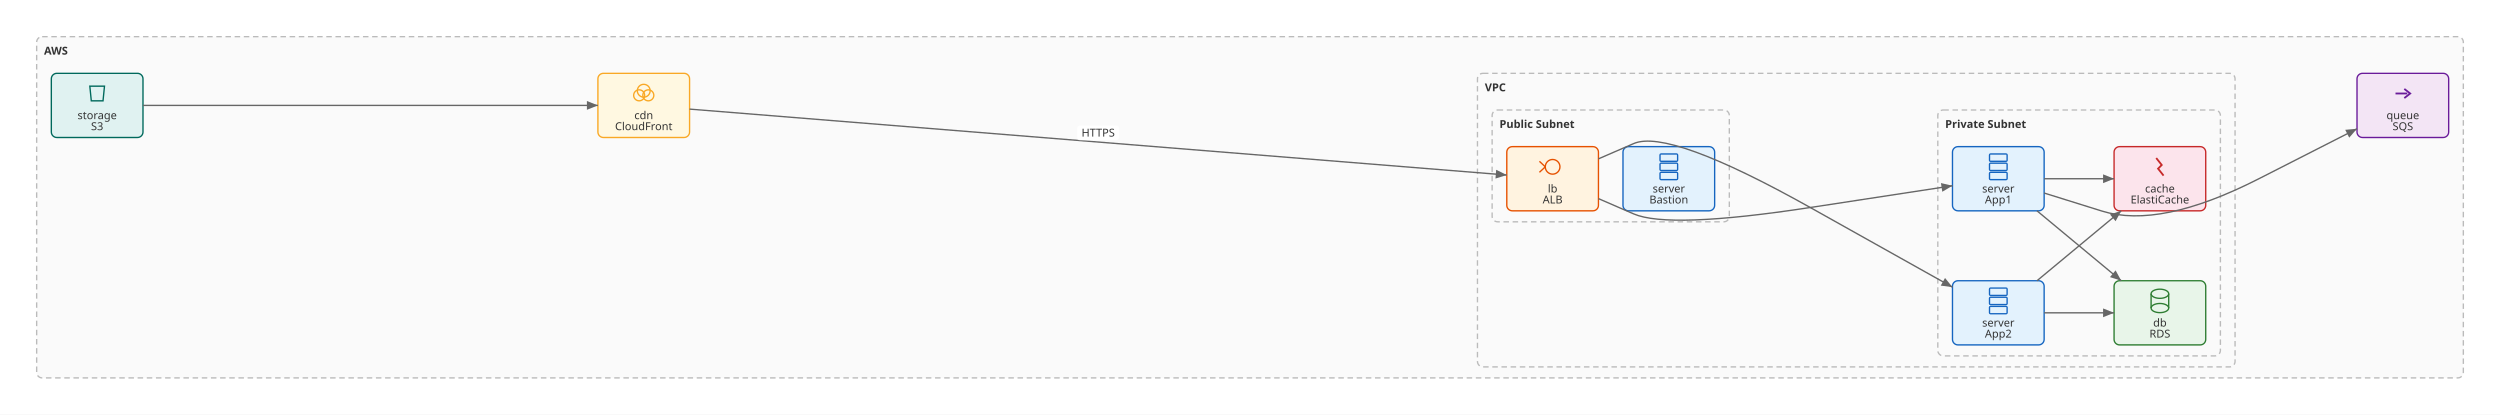
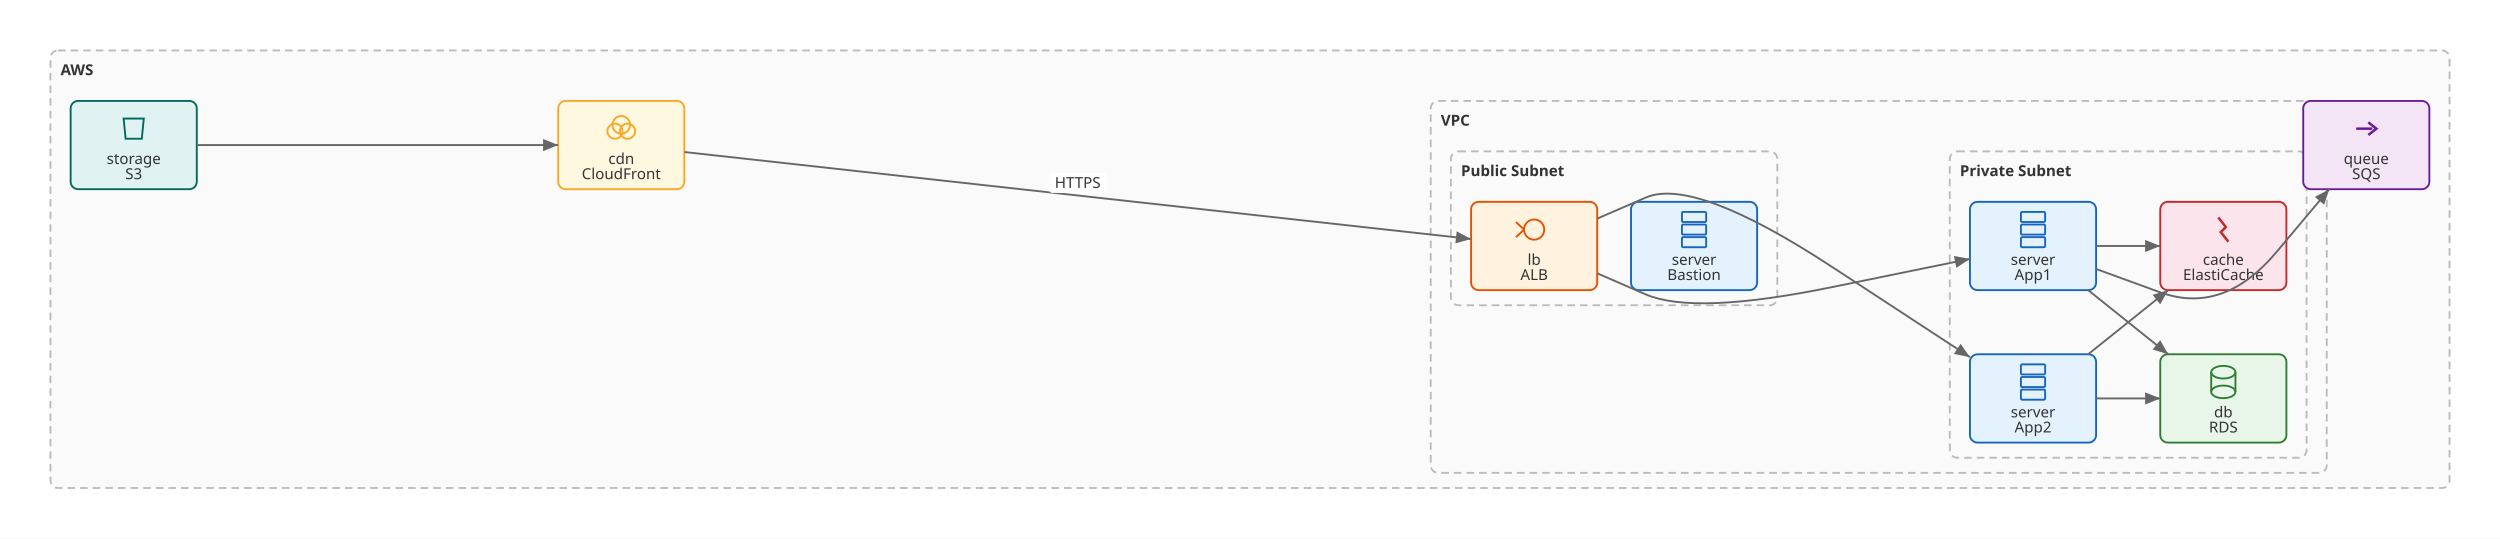
- <svg xmlns="http://www.w3.org/2000/svg" width="2727.517" height="452.293" viewBox="0 0 2727.517 452.293">
+ <svg xmlns="http://www.w3.org/2000/svg" width="1981.908" height="426.862" viewBox="0 0 1981.908 426.862">
  <rect width="100%" height="100%" fill="white" />
  <style>text { font-family: sans-serif; font-size: 12px; fill: #333; }</style>
  <defs>
    <marker id="arrow" viewBox="0 0 10 10" refX="10" refY="5" markerWidth="8" markerHeight="8" orient="auto">
      <polygon points="0,1 10,5 0,9" fill="#666" />
    </marker>
  </defs>
-   <rect x="40" y="40" width="2647.517" height="372.293" rx="6" fill="#fafafa" stroke="#bbb" stroke-width="1.5" stroke-dasharray="6,4" />
+   <rect x="40" y="40" width="1901.908" height="346.862" rx="6" fill="#fafafa" stroke="#bbb" stroke-width="1.5" stroke-dasharray="6,4" />
  <text x="48" y="59.6" font-weight="bold" font-size="13">AWS</text>
-   <rect x="1611.921" y="80" width="826.543" height="320.293" rx="6" fill="#fafafa" stroke="#bbb" stroke-width="1.5" stroke-dasharray="6,4" />
-   <text x="1619.921" y="99.6" font-weight="bold" font-size="13">VPC</text>
-   <rect x="1627.921" y="120" width="258.773" height="122" rx="6" fill="#fafafa" stroke="#bbb" stroke-width="1.5" stroke-dasharray="6,4" />
-   <text x="1635.921" y="139.6" font-weight="bold" font-size="13">Public Subnet</text>
-   <rect x="1643.921" y="160" width="100" height="70" rx="6" fill="#fff3e0" stroke="#e65100" stroke-width="1.5" />
-   <circle cx="1693.921" cy="182" r="8" fill="none" stroke="#e65100" stroke-width="1.5" />
-   <line x1="1685.921" y1="182" x2="1679.521" y2="176" stroke="#e65100" stroke-width="1.5" />
-   <line x1="1685.921" y1="182" x2="1679.521" y2="188" stroke="#e65100" stroke-width="1.5" />
-   <text x="1693.921" y="222" text-anchor="middle" font-size="11">ALB</text>
-   <text x="1693.921" y="210" text-anchor="middle" font-size="9" fill="#e65100">lb</text>
-   <rect x="1770.693" y="160" width="100" height="70" rx="6" fill="#e3f2fd" stroke="#1565c0" stroke-width="1.5" />
-   <rect x="1811.093" y="168" width="19.2" height="8" rx="1" fill="none" stroke="#1565c0" stroke-width="1.5" />
-   <rect x="1811.093" y="178" width="19.2" height="8" rx="1" fill="none" stroke="#1565c0" stroke-width="1.5" />
-   <rect x="1811.093" y="188" width="19.2" height="8" rx="1" fill="none" stroke="#1565c0" stroke-width="1.5" />
-   <text x="1820.693" y="222" text-anchor="middle" font-size="11">Bastion</text>
-   <text x="1820.693" y="210" text-anchor="middle" font-size="9" fill="#1565c0">server</text>
-   <rect x="2114.171" y="120" width="308.293" height="268.293" rx="6" fill="#fafafa" stroke="#bbb" stroke-width="1.5" stroke-dasharray="6,4" />
-   <text x="2122.171" y="139.6" font-weight="bold" font-size="13">Private Subnet</text>
-   <rect x="2130.171" y="160" width="100" height="70" rx="6" fill="#e3f2fd" stroke="#1565c0" stroke-width="1.5" />
-   <rect x="2170.571" y="168" width="19.2" height="8" rx="1" fill="none" stroke="#1565c0" stroke-width="1.5" />
-   <rect x="2170.571" y="178" width="19.2" height="8" rx="1" fill="none" stroke="#1565c0" stroke-width="1.5" />
-   <rect x="2170.571" y="188" width="19.2" height="8" rx="1" fill="none" stroke="#1565c0" stroke-width="1.5" />
-   <text x="2180.171" y="222" text-anchor="middle" font-size="11">App1</text>
-   <text x="2180.171" y="210" text-anchor="middle" font-size="9" fill="#1565c0">server</text>
-   <rect x="2130.171" y="306.293" width="100" height="70" rx="6" fill="#e3f2fd" stroke="#1565c0" stroke-width="1.5" />
-   <rect x="2170.571" y="314.293" width="19.2" height="8" rx="1" fill="none" stroke="#1565c0" stroke-width="1.5" />
-   <rect x="2170.571" y="324.293" width="19.2" height="8" rx="1" fill="none" stroke="#1565c0" stroke-width="1.5" />
-   <rect x="2170.571" y="334.293" width="19.2" height="8" rx="1" fill="none" stroke="#1565c0" stroke-width="1.5" />
-   <text x="2180.171" y="368.293" text-anchor="middle" font-size="11">App2</text>
-   <text x="2180.171" y="356.293" text-anchor="middle" font-size="9" fill="#1565c0">server</text>
-   <rect x="2306.464" y="306.293" width="100" height="70" rx="6" fill="#e8f5e9" stroke="#2e7d32" stroke-width="1.5" />
-   <ellipse cx="2356.464" cy="320.493" rx="9.6" ry="5" fill="none" stroke="#2e7d32" stroke-width="1.5" />
-   <line x1="2346.864" y1="320.493" x2="2346.864" y2="336.093" stroke="#2e7d32" stroke-width="1.5" />
-   <line x1="2366.064" y1="320.493" x2="2366.064" y2="336.093" stroke="#2e7d32" stroke-width="1.5" />
-   <ellipse cx="2356.464" cy="336.093" rx="9.6" ry="5" fill="none" stroke="#2e7d32" stroke-width="1.5" />
-   <text x="2356.464" y="368.293" text-anchor="middle" font-size="11">RDS</text>
-   <text x="2356.464" y="356.293" text-anchor="middle" font-size="9" fill="#2e7d32">db</text>
-   <rect x="2306.464" y="160" width="100" height="70" rx="6" fill="#fce4ec" stroke="#c62828" stroke-width="1.5" />
-   <polyline points="2352.464,172.4 2358.464,180 2354.464,184 2360.464,191.6" fill="none" stroke="#c62828" stroke-width="2" />
-   <text x="2356.464" y="222" text-anchor="middle" font-size="11">ElastiCache</text>
-   <text x="2356.464" y="210" text-anchor="middle" font-size="9" fill="#c62828">cache</text>
+   <rect x="1134.213" y="80" width="710.355" height="294.862" rx="6" fill="#fafafa" stroke="#bbb" stroke-width="1.5" stroke-dasharray="6,4" />
+   <text x="1142.213" y="99.6" font-weight="bold" font-size="13">VPC</text>
+   <rect x="1150.213" y="120" width="258.773" height="122" rx="6" fill="#fafafa" stroke="#bbb" stroke-width="1.5" stroke-dasharray="6,4" />
+   <text x="1158.213" y="139.6" font-weight="bold" font-size="13">Public Subnet</text>
+   <rect x="1166.213" y="160" width="100" height="70" rx="6" fill="#fff3e0" stroke="#e65100" stroke-width="1.5" />
+   <circle cx="1216.213" cy="182" r="8" fill="none" stroke="#e65100" stroke-width="1.5" />
+   <line x1="1208.213" y1="182" x2="1201.813" y2="176" stroke="#e65100" stroke-width="1.5" />
+   <line x1="1208.213" y1="182" x2="1201.813" y2="188" stroke="#e65100" stroke-width="1.5" />
+   <text x="1216.213" y="222" text-anchor="middle" font-size="11">ALB</text>
+   <text x="1216.213" y="210" text-anchor="middle" font-size="9" fill="#e65100">lb</text>
+   <rect x="1292.986" y="160" width="100" height="70" rx="6" fill="#e3f2fd" stroke="#1565c0" stroke-width="1.5" />
+   <rect x="1333.386" y="168" width="19.2" height="8" rx="1" fill="none" stroke="#1565c0" stroke-width="1.5" />
+   <rect x="1333.386" y="178" width="19.2" height="8" rx="1" fill="none" stroke="#1565c0" stroke-width="1.5" />
+   <rect x="1333.386" y="188" width="19.2" height="8" rx="1" fill="none" stroke="#1565c0" stroke-width="1.5" />
+   <text x="1342.986" y="222" text-anchor="middle" font-size="11">Bastion</text>
+   <text x="1342.986" y="210" text-anchor="middle" font-size="9" fill="#1565c0">server</text>
+   <rect x="1545.706" y="120" width="282.862" height="242.862" rx="6" fill="#fafafa" stroke="#bbb" stroke-width="1.5" stroke-dasharray="6,4" />
+   <text x="1553.706" y="139.6" font-weight="bold" font-size="13">Private Subnet</text>
+   <rect x="1561.706" y="160" width="100" height="70" rx="6" fill="#e3f2fd" stroke="#1565c0" stroke-width="1.5" />
+   <rect x="1602.106" y="168" width="19.2" height="8" rx="1" fill="none" stroke="#1565c0" stroke-width="1.5" />
+   <rect x="1602.106" y="178" width="19.2" height="8" rx="1" fill="none" stroke="#1565c0" stroke-width="1.5" />
+   <rect x="1602.106" y="188" width="19.2" height="8" rx="1" fill="none" stroke="#1565c0" stroke-width="1.5" />
+   <text x="1611.706" y="222" text-anchor="middle" font-size="11">App1</text>
+   <text x="1611.706" y="210" text-anchor="middle" font-size="9" fill="#1565c0">server</text>
+   <rect x="1561.706" y="280.862" width="100" height="70" rx="6" fill="#e3f2fd" stroke="#1565c0" stroke-width="1.5" />
+   <rect x="1602.106" y="288.862" width="19.2" height="8" rx="1" fill="none" stroke="#1565c0" stroke-width="1.5" />
+   <rect x="1602.106" y="298.862" width="19.2" height="8" rx="1" fill="none" stroke="#1565c0" stroke-width="1.5" />
+   <rect x="1602.106" y="308.862" width="19.2" height="8" rx="1" fill="none" stroke="#1565c0" stroke-width="1.5" />
+   <text x="1611.706" y="342.862" text-anchor="middle" font-size="11">App2</text>
+   <text x="1611.706" y="330.862" text-anchor="middle" font-size="9" fill="#1565c0">server</text>
+   <rect x="1712.568" y="280.862" width="100" height="70" rx="6" fill="#e8f5e9" stroke="#2e7d32" stroke-width="1.5" />
+   <ellipse cx="1762.568" cy="295.062" rx="9.6" ry="5" fill="none" stroke="#2e7d32" stroke-width="1.5" />
+   <line x1="1752.968" y1="295.062" x2="1752.968" y2="310.662" stroke="#2e7d32" stroke-width="1.5" />
+   <line x1="1772.168" y1="295.062" x2="1772.168" y2="310.662" stroke="#2e7d32" stroke-width="1.5" />
+   <ellipse cx="1762.568" cy="310.662" rx="9.6" ry="5" fill="none" stroke="#2e7d32" stroke-width="1.5" />
+   <text x="1762.568" y="342.862" text-anchor="middle" font-size="11">RDS</text>
+   <text x="1762.568" y="330.862" text-anchor="middle" font-size="9" fill="#2e7d32">db</text>
+   <rect x="1712.568" y="160" width="100" height="70" rx="6" fill="#fce4ec" stroke="#c62828" stroke-width="1.5" />
+   <polyline points="1758.568,172.4 1764.568,180 1760.568,184 1766.568,191.6" fill="none" stroke="#c62828" stroke-width="2" />
+   <text x="1762.568" y="222" text-anchor="middle" font-size="11">ElastiCache</text>
+   <text x="1762.568" y="210" text-anchor="middle" font-size="9" fill="#c62828">cache</text>
  <rect x="56" y="80" width="100" height="70" rx="6" fill="#e0f2f1" stroke="#00695c" stroke-width="1.5" />
  <path d="M98,94 L114,94 L112.4,110 L99.6,110 Z" fill="none" stroke="#00695c" stroke-width="1.5" />
  <text x="106" y="142" text-anchor="middle" font-size="11">S3</text>
  <text x="106" y="130" text-anchor="middle" font-size="9" fill="#00695c">storage</text>
-   <rect x="652.324" y="80" width="100" height="70" rx="6" fill="#fff8e1" stroke="#f9a825" stroke-width="1.5" />
-   <circle cx="697.324" cy="104" r="6" fill="none" stroke="#f9a825" stroke-width="1.5" />
-   <circle cx="702.324" cy="99" r="7" fill="none" stroke="#f9a825" stroke-width="1.5" />
-   <circle cx="707.324" cy="104" r="6" fill="none" stroke="#f9a825" stroke-width="1.5" />
-   <text x="702.324" y="142" text-anchor="middle" font-size="11">CloudFront</text>
-   <text x="702.324" y="130" text-anchor="middle" font-size="9" fill="#f9a825">cdn</text>
-   <rect x="2571.517" y="80" width="100" height="70" rx="6" fill="#f3e5f5" stroke="#6a1b9a" stroke-width="1.5" />
-   <line x1="2613.517" y1="102" x2="2626.317" y2="102" stroke="#6a1b9a" stroke-width="2" />
-   <polyline points="2623.117,97 2629.517,102 2623.117,107" fill="none" stroke="#6a1b9a" stroke-width="2" />
-   <text x="2621.517" y="142" text-anchor="middle" font-size="11">SQS</text>
-   <text x="2621.517" y="130" text-anchor="middle" font-size="9" fill="#6a1b9a">queue</text>
-   <path d="M752.324,119.034 L1643.921,190.966" fill="none" stroke="#666" stroke-width="1.5" marker-end="url(#arrow)" />
-   <rect x="1175.123" y="137" width="46" height="16" rx="3" fill="white" opacity="0.9" />
-   <text x="1198.123" y="149" text-anchor="middle" font-size="11" fill="#666">HTTPS</text>
-   <path d="M1743.921,216.692 L1782.307,233.346 Q1820.693,250 1975.432,226.325 L2130.171,202.65" fill="none" stroke="#666" stroke-width="1.5" marker-end="url(#arrow)" />
-   <path d="M1743.921,173.308 L1782.307,156.654 Q1820.693,140 1975.432,226.647 L2130.171,313.295" fill="none" stroke="#666" stroke-width="1.5" marker-end="url(#arrow)" />
-   <path d="M2222.348,230 L2314.287,306.293" fill="none" stroke="#666" stroke-width="1.5" marker-end="url(#arrow)" />
-   <path d="M2230.171,341.293 L2306.464,341.293" fill="none" stroke="#666" stroke-width="1.5" marker-end="url(#arrow)" />
-   <path d="M2230.171,195 L2306.464,195" fill="none" stroke="#666" stroke-width="1.5" marker-end="url(#arrow)" />
-   <path d="M2222.348,306.293 L2314.287,230" fill="none" stroke="#666" stroke-width="1.5" marker-end="url(#arrow)" />
-   <path d="M2230.171,210.599 L2293.317,230.3 Q2356.464,250 2463.99,195.233 L2571.517,140.467" fill="none" stroke="#666" stroke-width="1.5" marker-end="url(#arrow)" />
-   <path d="M156,115 L652.324,115" fill="none" stroke="#666" stroke-width="1.5" marker-end="url(#arrow)" />
+   <rect x="442.518" y="80" width="100" height="70" rx="6" fill="#fff8e1" stroke="#f9a825" stroke-width="1.5" />
+   <circle cx="487.518" cy="104" r="6" fill="none" stroke="#f9a825" stroke-width="1.5" />
+   <circle cx="492.518" cy="99" r="7" fill="none" stroke="#f9a825" stroke-width="1.5" />
+   <circle cx="497.518" cy="104" r="6" fill="none" stroke="#f9a825" stroke-width="1.5" />
+   <text x="492.518" y="142" text-anchor="middle" font-size="11">CloudFront</text>
+   <text x="492.518" y="130" text-anchor="middle" font-size="9" fill="#f9a825">cdn</text>
+   <rect x="1825.908" y="80" width="100" height="70" rx="6" fill="#f3e5f5" stroke="#6a1b9a" stroke-width="1.5" />
+   <line x1="1867.908" y1="102" x2="1880.708" y2="102" stroke="#6a1b9a" stroke-width="2" />
+   <polyline points="1877.508,97 1883.908,102 1877.508,107" fill="none" stroke="#6a1b9a" stroke-width="2" />
+   <text x="1875.908" y="142" text-anchor="middle" font-size="11">SQS</text>
+   <text x="1875.908" y="130" text-anchor="middle" font-size="9" fill="#6a1b9a">queue</text>
+   <path d="M542.518,120.527 L1166.213,189.473" fill="none" stroke="#666" stroke-width="1.5" marker-end="url(#arrow)" />
+   <rect x="831.365" y="137" width="46" height="16" rx="3" fill="white" opacity="0.9" />
+   <text x="854.365" y="149" text-anchor="middle" font-size="11" fill="#666">HTTPS</text>
+   <path d="M1266.213,216.692 L1304.599,233.346 Q1342.986,250 1452.346,227.617 L1561.706,205.234" fill="none" stroke="#666" stroke-width="1.5" marker-end="url(#arrow)" />
+   <path d="M1266.213,173.308 L1304.599,156.654 Q1342.986,140 1452.346,211.57 L1561.706,283.14" fill="none" stroke="#666" stroke-width="1.5" marker-end="url(#arrow)" />
+   <path d="M1655.394,230 L1718.881,280.862" fill="none" stroke="#666" stroke-width="1.5" marker-end="url(#arrow)" />
+   <path d="M1661.706,315.862 L1712.568,315.862" fill="none" stroke="#666" stroke-width="1.5" marker-end="url(#arrow)" />
+   <path d="M1661.706,195 L1712.568,195" fill="none" stroke="#666" stroke-width="1.5" marker-end="url(#arrow)" />
+   <path d="M1655.394,280.862 L1718.881,230" fill="none" stroke="#666" stroke-width="1.5" marker-end="url(#arrow)" />
+   <path d="M1661.706,213.229 L1712.137,231.614 Q1762.568,250 1804.546,200 L1846.524,150" fill="none" stroke="#666" stroke-width="1.5" marker-end="url(#arrow)" />
+   <path d="M156,115 L442.518,115" fill="none" stroke="#666" stroke-width="1.5" marker-end="url(#arrow)" />
</svg>
